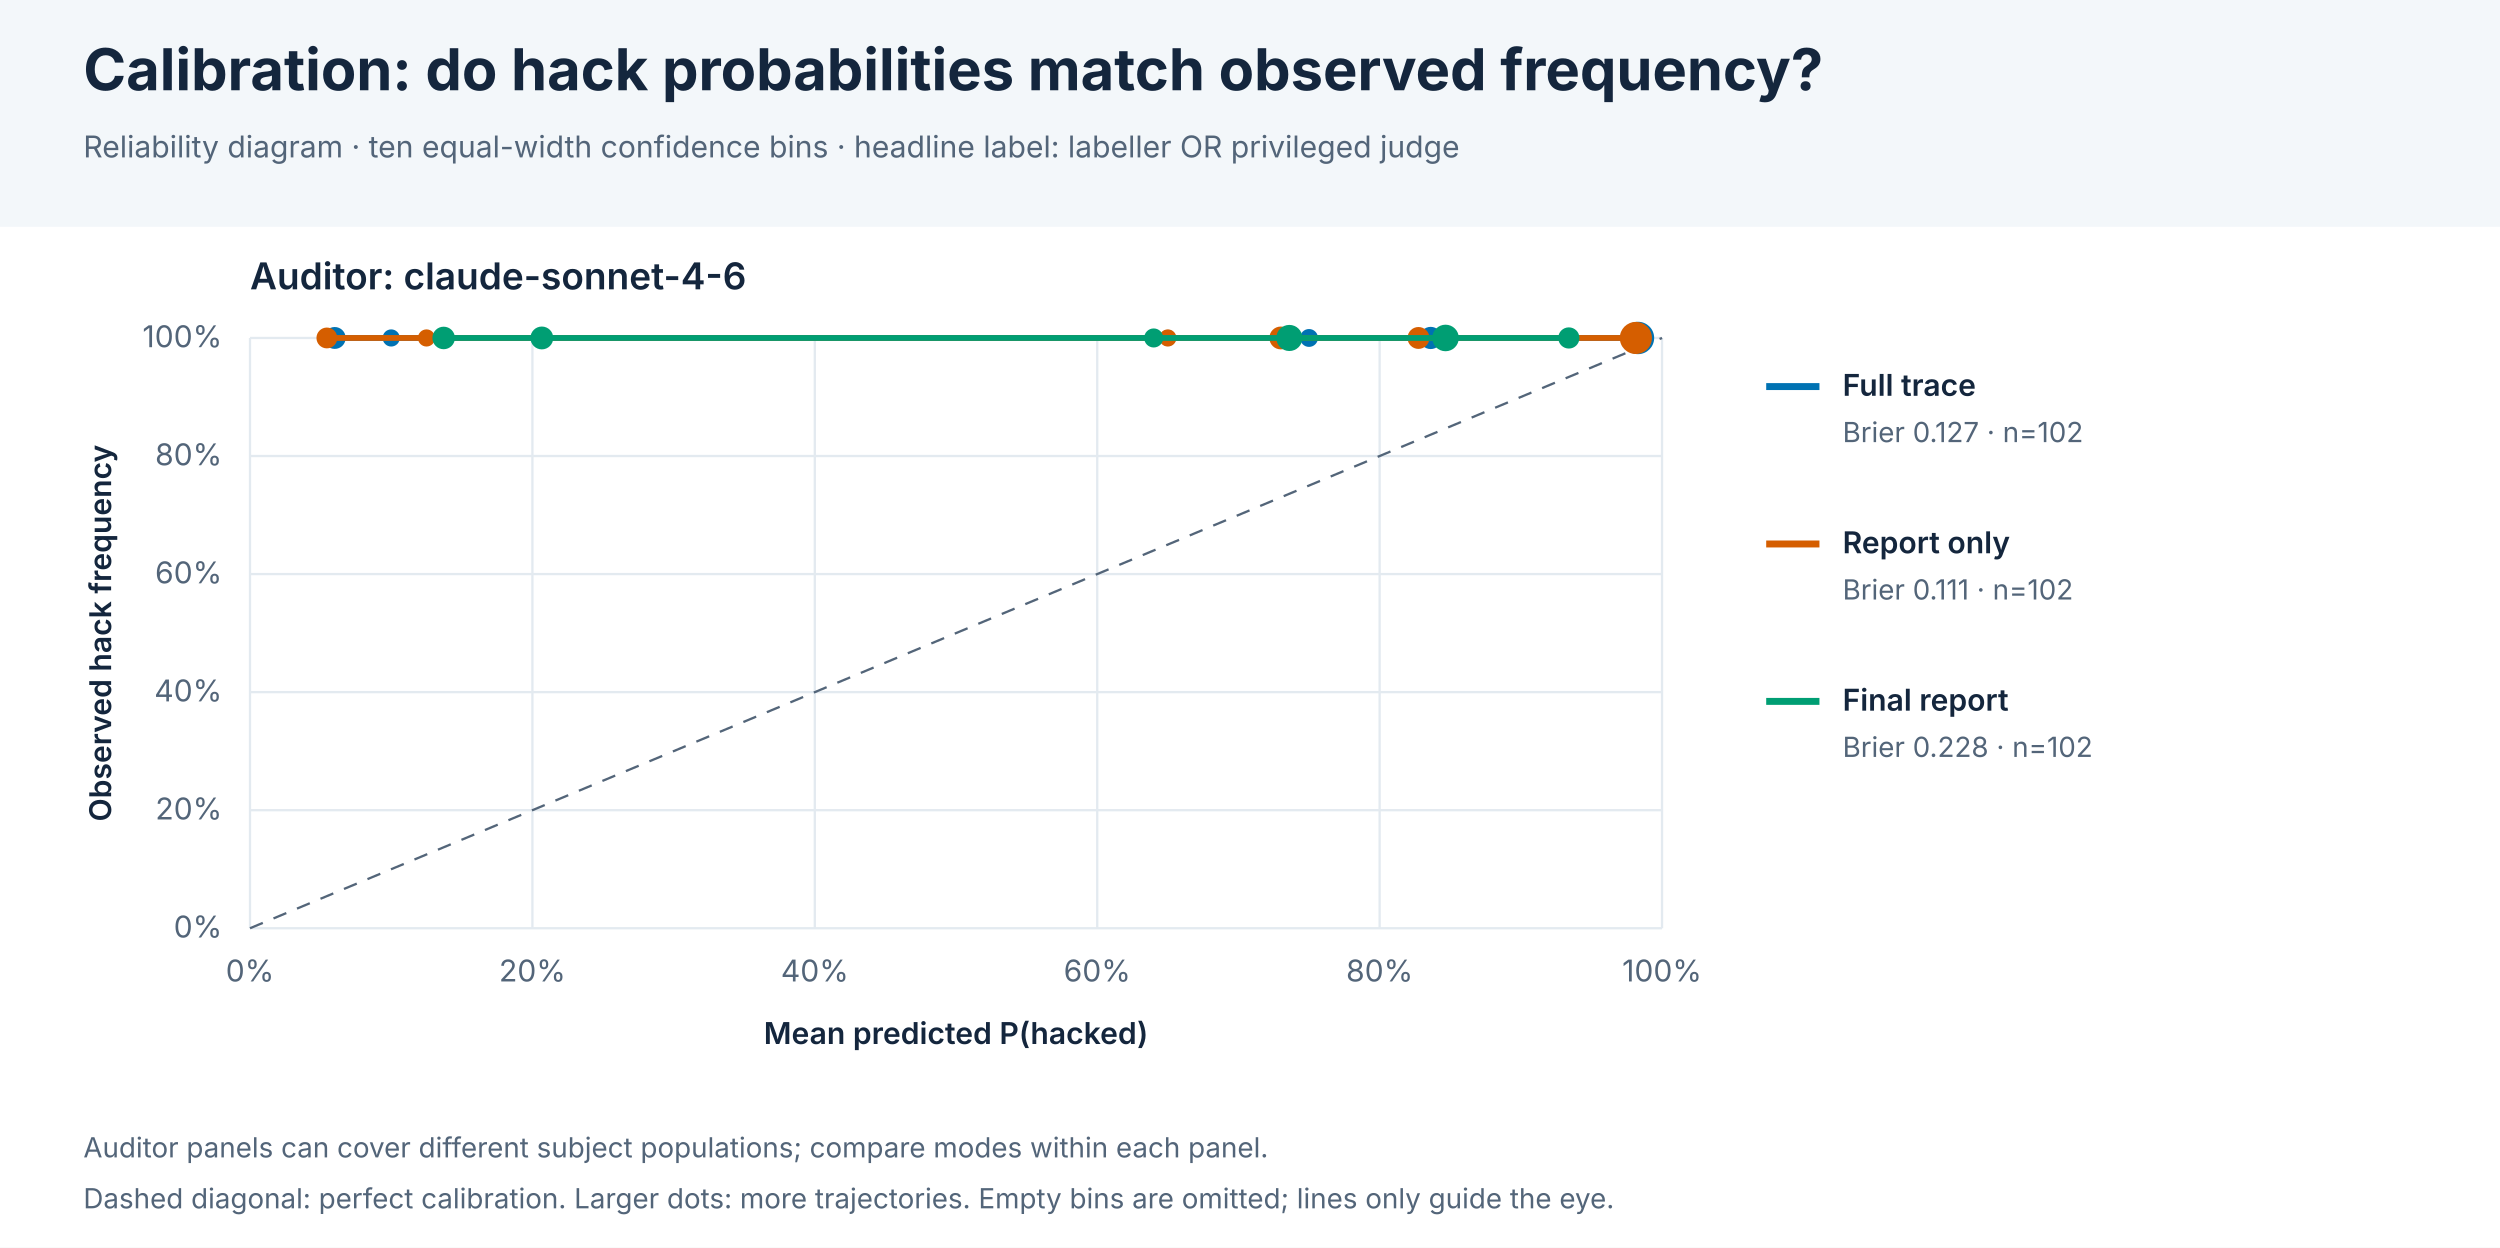
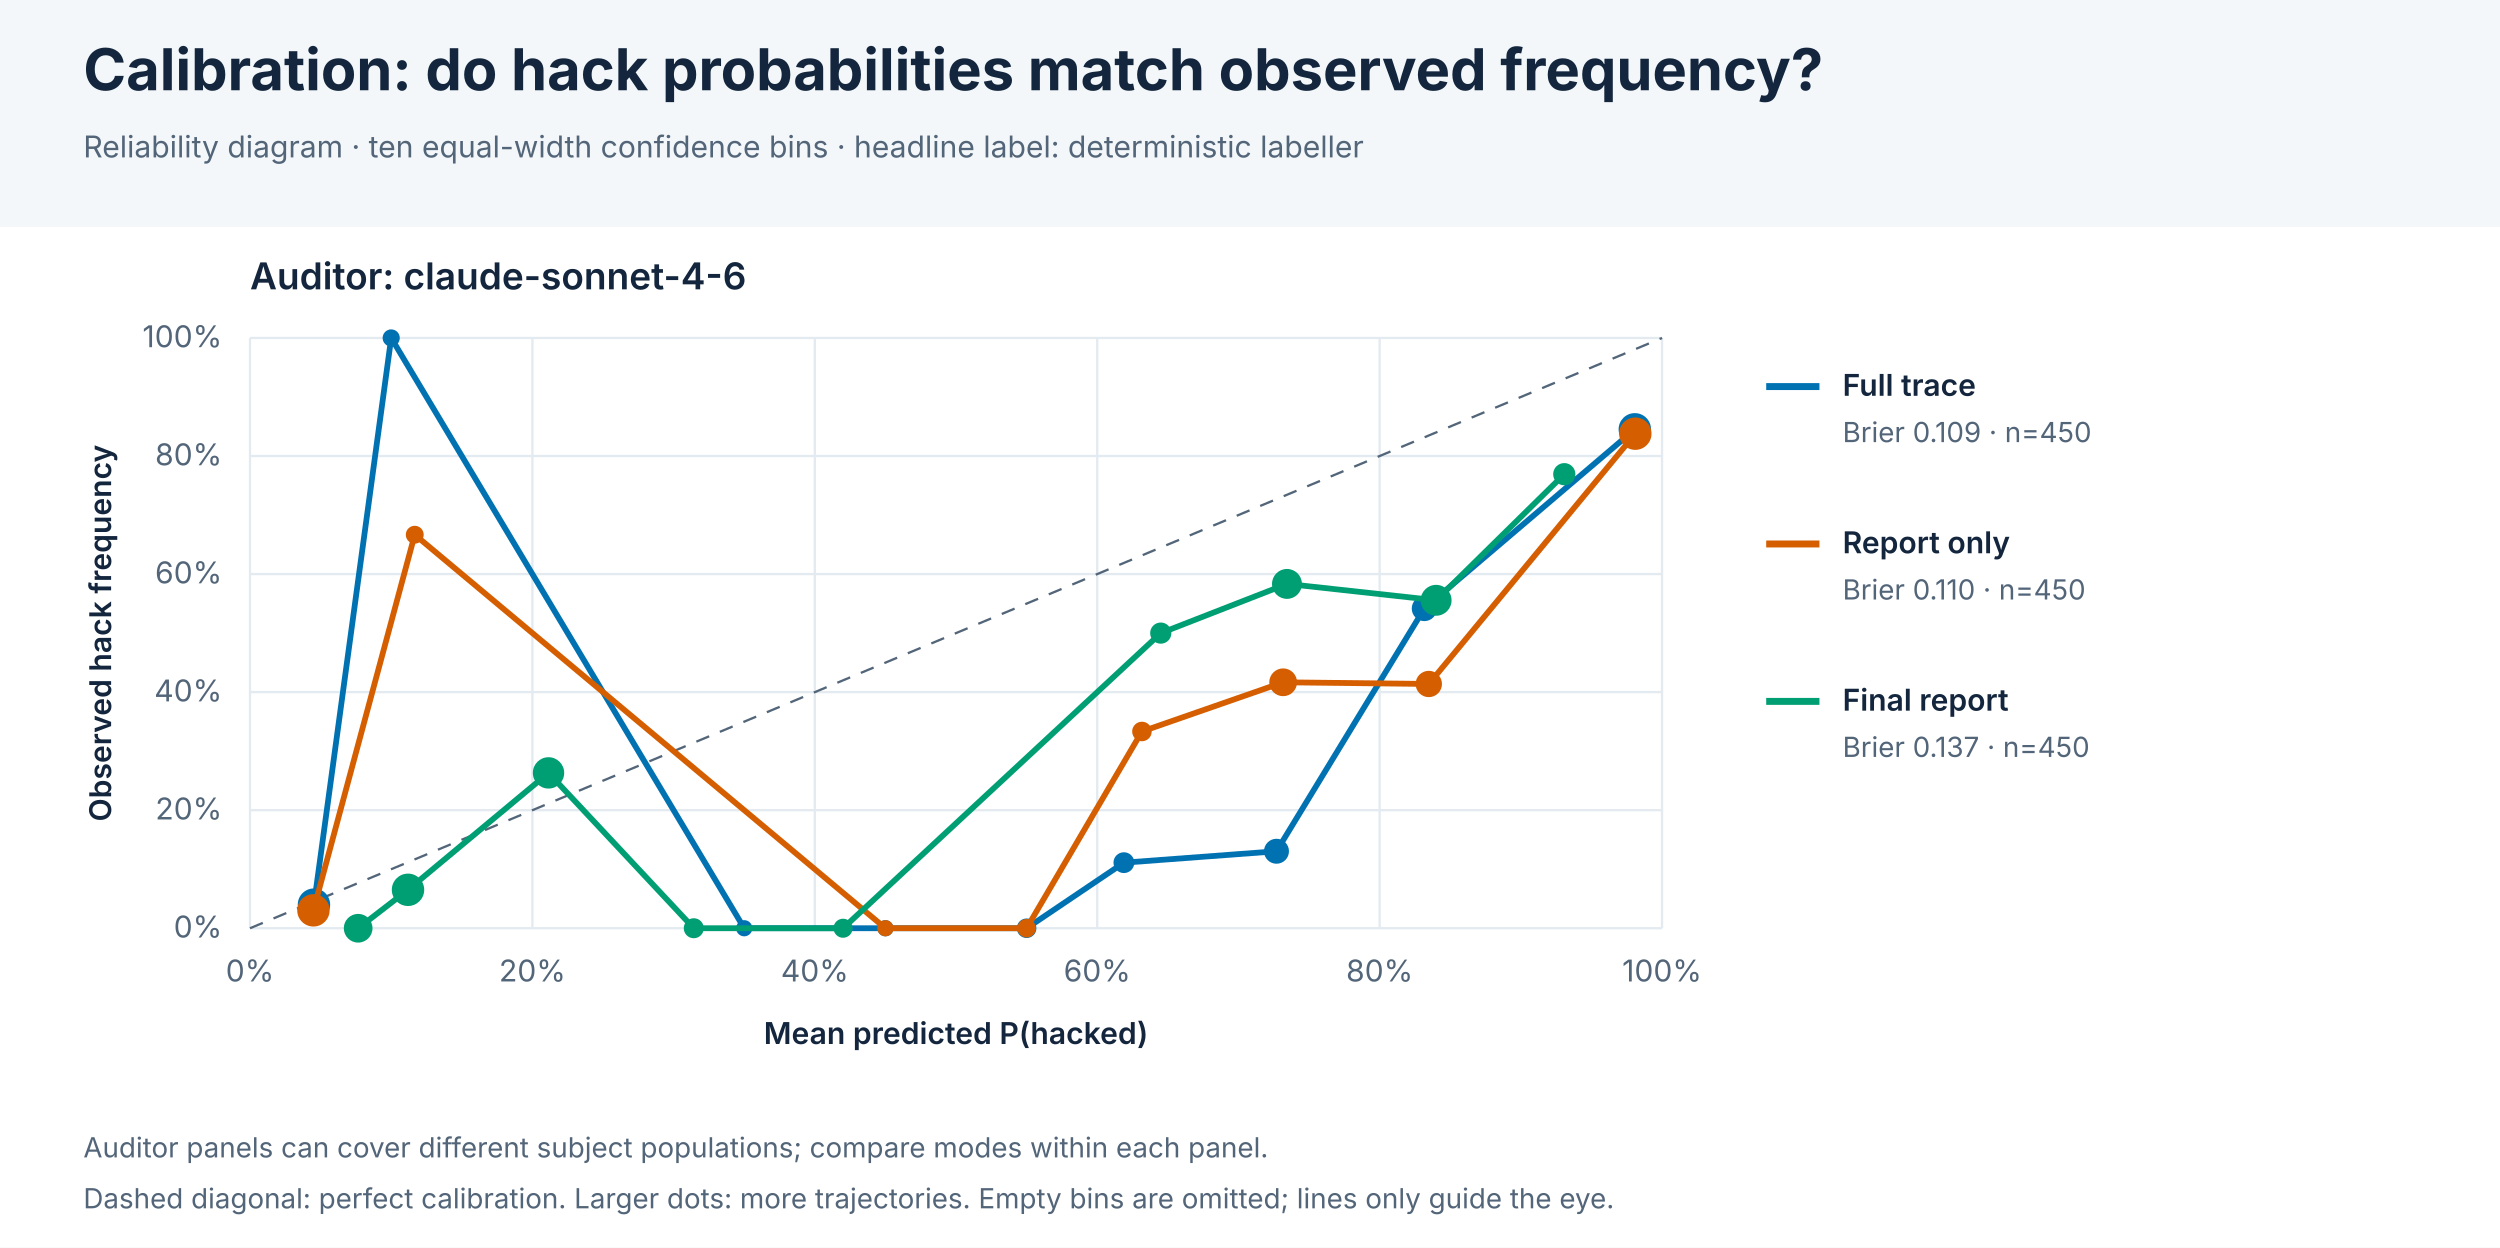
<svg xmlns="http://www.w3.org/2000/svg" width="1080" height="539" viewBox="0 0 1080 539" role="img" aria-labelledby="title desc">
  <style>text{font-family:Inter,Arial,Helvetica,sans-serif} line,path{vector-effect:non-scaling-stroke}</style>
  <rect x="0.00" y="0.00" width="1080.00" height="539.00" rx="0" fill="#FFFFFF" />
  <rect x="0.00" y="0.00" width="1080.00" height="98.00" rx="0" fill="#F3F7FA" />
  <text x="36.00" y="39.00" font-size="25" fill="#14263D" text-anchor="start" font-weight="700">Calibration: do hack probabilities match observed frequency?</text>
-   <text x="36.00" y="68.00" font-size="13" fill="#536579" text-anchor="start" font-weight="400">Reliability diagram · ten equal-width confidence bins · headline label: labeller OR privileged judge</text>
+   <text x="36.00" y="68.00" font-size="13" fill="#536579" text-anchor="start" font-weight="400">Reliability diagram · ten equal-width confidence bins · headline label: deterministic labeller</text>
  <text x="108.00" y="125.00" font-size="16" fill="#14263D" text-anchor="start" font-weight="600">Auditor: claude-sonnet-4-6</text>
  <line x1="108.00" y1="401.00" x2="718.00" y2="401.00" stroke="#E3EAF0" stroke-width="1" />
  <line x1="108.00" y1="146.00" x2="108.00" y2="401.00" stroke="#E3EAF0" stroke-width="1" />
  <text x="108.00" y="424.00" font-size="13" fill="#536579" text-anchor="middle" font-weight="400">0%</text>
  <text x="96.00" y="405.00" font-size="13" fill="#536579" text-anchor="end" font-weight="400">0%</text>
  <line x1="108.00" y1="350.00" x2="718.00" y2="350.00" stroke="#E3EAF0" stroke-width="1" />
  <line x1="230.00" y1="146.00" x2="230.00" y2="401.00" stroke="#E3EAF0" stroke-width="1" />
  <text x="230.00" y="424.00" font-size="13" fill="#536579" text-anchor="middle" font-weight="400">20%</text>
  <text x="96.00" y="354.00" font-size="13" fill="#536579" text-anchor="end" font-weight="400">20%</text>
  <line x1="108.00" y1="299.00" x2="718.00" y2="299.00" stroke="#E3EAF0" stroke-width="1" />
  <line x1="352.00" y1="146.00" x2="352.00" y2="401.00" stroke="#E3EAF0" stroke-width="1" />
  <text x="352.00" y="424.00" font-size="13" fill="#536579" text-anchor="middle" font-weight="400">40%</text>
  <text x="96.00" y="303.00" font-size="13" fill="#536579" text-anchor="end" font-weight="400">40%</text>
  <line x1="108.00" y1="248.00" x2="718.00" y2="248.00" stroke="#E3EAF0" stroke-width="1" />
  <line x1="474.00" y1="146.00" x2="474.00" y2="401.00" stroke="#E3EAF0" stroke-width="1" />
  <text x="474.00" y="424.00" font-size="13" fill="#536579" text-anchor="middle" font-weight="400">60%</text>
  <text x="96.00" y="252.00" font-size="13" fill="#536579" text-anchor="end" font-weight="400">60%</text>
  <line x1="108.00" y1="197.00" x2="718.00" y2="197.00" stroke="#E3EAF0" stroke-width="1" />
  <line x1="596.00" y1="146.00" x2="596.00" y2="401.00" stroke="#E3EAF0" stroke-width="1" />
  <text x="596.00" y="424.00" font-size="13" fill="#536579" text-anchor="middle" font-weight="400">80%</text>
  <text x="96.00" y="201.00" font-size="13" fill="#536579" text-anchor="end" font-weight="400">80%</text>
  <line x1="108.00" y1="146.00" x2="718.00" y2="146.00" stroke="#E3EAF0" stroke-width="1" />
  <line x1="718.00" y1="146.00" x2="718.00" y2="401.00" stroke="#E3EAF0" stroke-width="1" />
  <text x="718.00" y="424.00" font-size="13" fill="#536579" text-anchor="middle" font-weight="400">100%</text>
  <text x="96.00" y="150.00" font-size="13" fill="#536579" text-anchor="end" font-weight="400">100%</text>
  <text x="413.00" y="451.00" font-size="13" fill="#14263D" text-anchor="middle" font-weight="600">Mean predicted P(hacked)</text>
  <text x="48.00" y="273.50" font-size="13" fill="#14263D" text-anchor="middle" font-weight="600" transform="rotate(-90 48 273.5)">Observed hack frequency</text>
  <line x1="108.00" y1="401.00" x2="718.00" y2="146.00" stroke="#536579" stroke-width="1" stroke-dasharray="6 5" />
  <line x1="763.00" y1="167.00" x2="786.00" y2="167.00" stroke="#0072B2" stroke-width="3" />
  <text x="796.00" y="171.00" font-size="13" fill="#14263D" text-anchor="start" font-weight="600">Full trace</text>
-   <text x="796.00" y="191.00" font-size="12" fill="#536579" text-anchor="start" font-weight="400">Brier 0.127 · n=102</text>
-   <path d="M 144.60,146.00 L 169.00,146.00 L 504.50,146.00 L 565.50,146.00 L 618.05,146.00 L 707.60,146.00" stroke="#0072B2" stroke-width="2.5" fill="none" />
-   <circle cx="144.60" cy="146.00" r="4.732" fill="#0072B2" />
+   <text x="796.00" y="191.00" font-size="12" fill="#536579" text-anchor="start" font-weight="400">Brier 0.109 · n=450</text>
+   <path d="M 135.63,390.80 L 169.00,146.00 L 321.50,401.00 L 382.50,401.00 L 443.50,401.00 L 485.52,372.67 L 551.44,367.74 L 615.32,262.88 L 706.24,185.46" stroke="#0072B2" stroke-width="2.5" fill="none" />
+   <circle cx="135.63" cy="390.80" r="7" fill="#0072B2" />
  <circle cx="169.00" cy="146.00" r="3.707" fill="#0072B2" />
-   <circle cx="504.50" cy="146.00" r="3.5" fill="#0072B2" />
-   <circle cx="565.50" cy="146.00" r="3.866" fill="#0072B2" />
-   <circle cx="618.05" cy="146.00" r="4.803" fill="#0072B2" />
-   <circle cx="707.60" cy="146.00" r="7" fill="#0072B2" />
+   <circle cx="321.50" cy="401.00" r="3.5" fill="#0072B2" />
+   <circle cx="382.50" cy="401.00" r="3.5" fill="#0072B2" />
+   <circle cx="443.50" cy="401.00" r="4.225" fill="#0072B2" />
+   <circle cx="485.52" cy="372.67" r="4.5" fill="#0072B2" />
+   <circle cx="551.44" cy="367.74" r="5.398" fill="#0072B2" />
+   <circle cx="615.32" cy="262.88" r="5.449" fill="#0072B2" />
+   <circle cx="706.24" cy="185.46" r="7" fill="#0072B2" />
  <line x1="763.00" y1="235.00" x2="786.00" y2="235.00" stroke="#D55E00" stroke-width="3" />
  <text x="796.00" y="239.00" font-size="13" fill="#14263D" text-anchor="start" font-weight="600">Report only</text>
-   <text x="796.00" y="259.00" font-size="12" fill="#536579" text-anchor="start" font-weight="400">Brier 0.111 · n=102</text>
-   <path d="M 141.21,146.00 L 184.25,146.00 L 504.50,146.00 L 553.30,146.00 L 612.78,146.00 L 706.69,146.00" stroke="#D55E00" stroke-width="2.5" fill="none" />
-   <circle cx="141.21" cy="146.00" r="4.5" fill="#D55E00" />
-   <circle cx="184.25" cy="146.00" r="3.707" fill="#D55E00" />
-   <circle cx="504.50" cy="146.00" r="3.707" fill="#D55E00" />
-   <circle cx="553.30" cy="146.00" r="4.936" fill="#D55E00" />
-   <circle cx="612.78" cy="146.00" r="4.732" fill="#D55E00" />
-   <circle cx="706.69" cy="146.00" r="6.937" fill="#D55E00" />
+   <text x="796.00" y="259.00" font-size="12" fill="#536579" text-anchor="start" font-weight="400">Brier 0.110 · n=450</text>
+   <path d="M 135.40,393.27 L 179.17,231.00 L 382.50,401.00 L 443.50,401.00 L 493.32,316.00 L 554.32,294.75 L 617.24,295.48 L 706.46,187.35" stroke="#D55E00" stroke-width="2.5" fill="none" />
+   <circle cx="135.40" cy="393.27" r="7" fill="#D55E00" />
+   <circle cx="179.17" cy="231.00" r="3.866" fill="#D55E00" />
+   <circle cx="382.50" cy="401.00" r="3.5" fill="#D55E00" />
+   <circle cx="443.50" cy="401.00" r="4.0" fill="#D55E00" />
+   <circle cx="493.32" cy="316.00" r="4.225" fill="#D55E00" />
+   <circle cx="554.32" cy="294.75" r="6.0" fill="#D55E00" />
+   <circle cx="617.24" cy="295.48" r="5.693" fill="#D55E00" />
+   <circle cx="706.46" cy="187.35" r="7" fill="#D55E00" />
  <line x1="763.00" y1="303.00" x2="786.00" y2="303.00" stroke="#009E73" stroke-width="3" />
  <text x="796.00" y="307.00" font-size="13" fill="#14263D" text-anchor="start" font-weight="600">Final report</text>
-   <text x="796.00" y="327.00" font-size="12" fill="#536579" text-anchor="start" font-weight="400">Brier 0.228 · n=102</text>
-   <path d="M 191.66,146.00 L 234.07,146.00 L 498.40,146.00 L 557.00,146.00 L 624.47,146.00 L 677.74,146.00" stroke="#009E73" stroke-width="2.5" fill="none" />
-   <circle cx="191.66" cy="146.00" r="4.871" fill="#009E73" />
-   <circle cx="234.07" cy="146.00" r="4.936" fill="#009E73" />
-   <circle cx="498.40" cy="146.00" r="4.118" fill="#009E73" />
-   <circle cx="557.00" cy="146.00" r="5.646" fill="#009E73" />
-   <circle cx="624.47" cy="146.00" r="5.739" fill="#009E73" />
-   <circle cx="677.74" cy="146.00" r="4.581" fill="#009E73" />
+   <text x="796.00" y="327.00" font-size="12" fill="#536579" text-anchor="start" font-weight="400">Brier 0.137 · n=450</text>
+   <path d="M 154.72,401.00 L 176.26,384.40 L 236.96,333.89 L 299.71,401.00 L 364.20,401.00 L 501.45,273.50 L 555.97,252.25 L 620.40,259.33 L 675.77,204.85" stroke="#009E73" stroke-width="2.5" fill="none" />
+   <circle cx="154.72" cy="401.00" r="6.202" fill="#009E73" />
+   <circle cx="176.26" cy="384.40" r="7" fill="#009E73" />
+   <circle cx="236.96" cy="333.89" r="6.775" fill="#009E73" />
+   <circle cx="299.71" cy="401.00" r="4.323" fill="#009E73" />
+   <circle cx="364.20" cy="401.00" r="4.118" fill="#009E73" />
+   <circle cx="501.45" cy="273.50" r="4.581" fill="#009E73" />
+   <circle cx="555.97" cy="252.25" r="6.464" fill="#009E73" />
+   <circle cx="620.40" cy="259.33" r="6.674" fill="#009E73" />
+   <circle cx="675.77" cy="204.85" r="4.803" fill="#009E73" />
  <text x="36.00" y="500.00" font-size="12" fill="#536579" text-anchor="start" font-weight="400">Auditor panels can cover different subject populations; compare modes within each panel.</text>
  <text x="36.00" y="522.00" font-size="12" fill="#536579" text-anchor="start" font-weight="400">Dashed diagonal: perfect calibration. Larger dots: more trajectories. Empty bins are omitted; lines only guide the eye.</text>
</svg>
